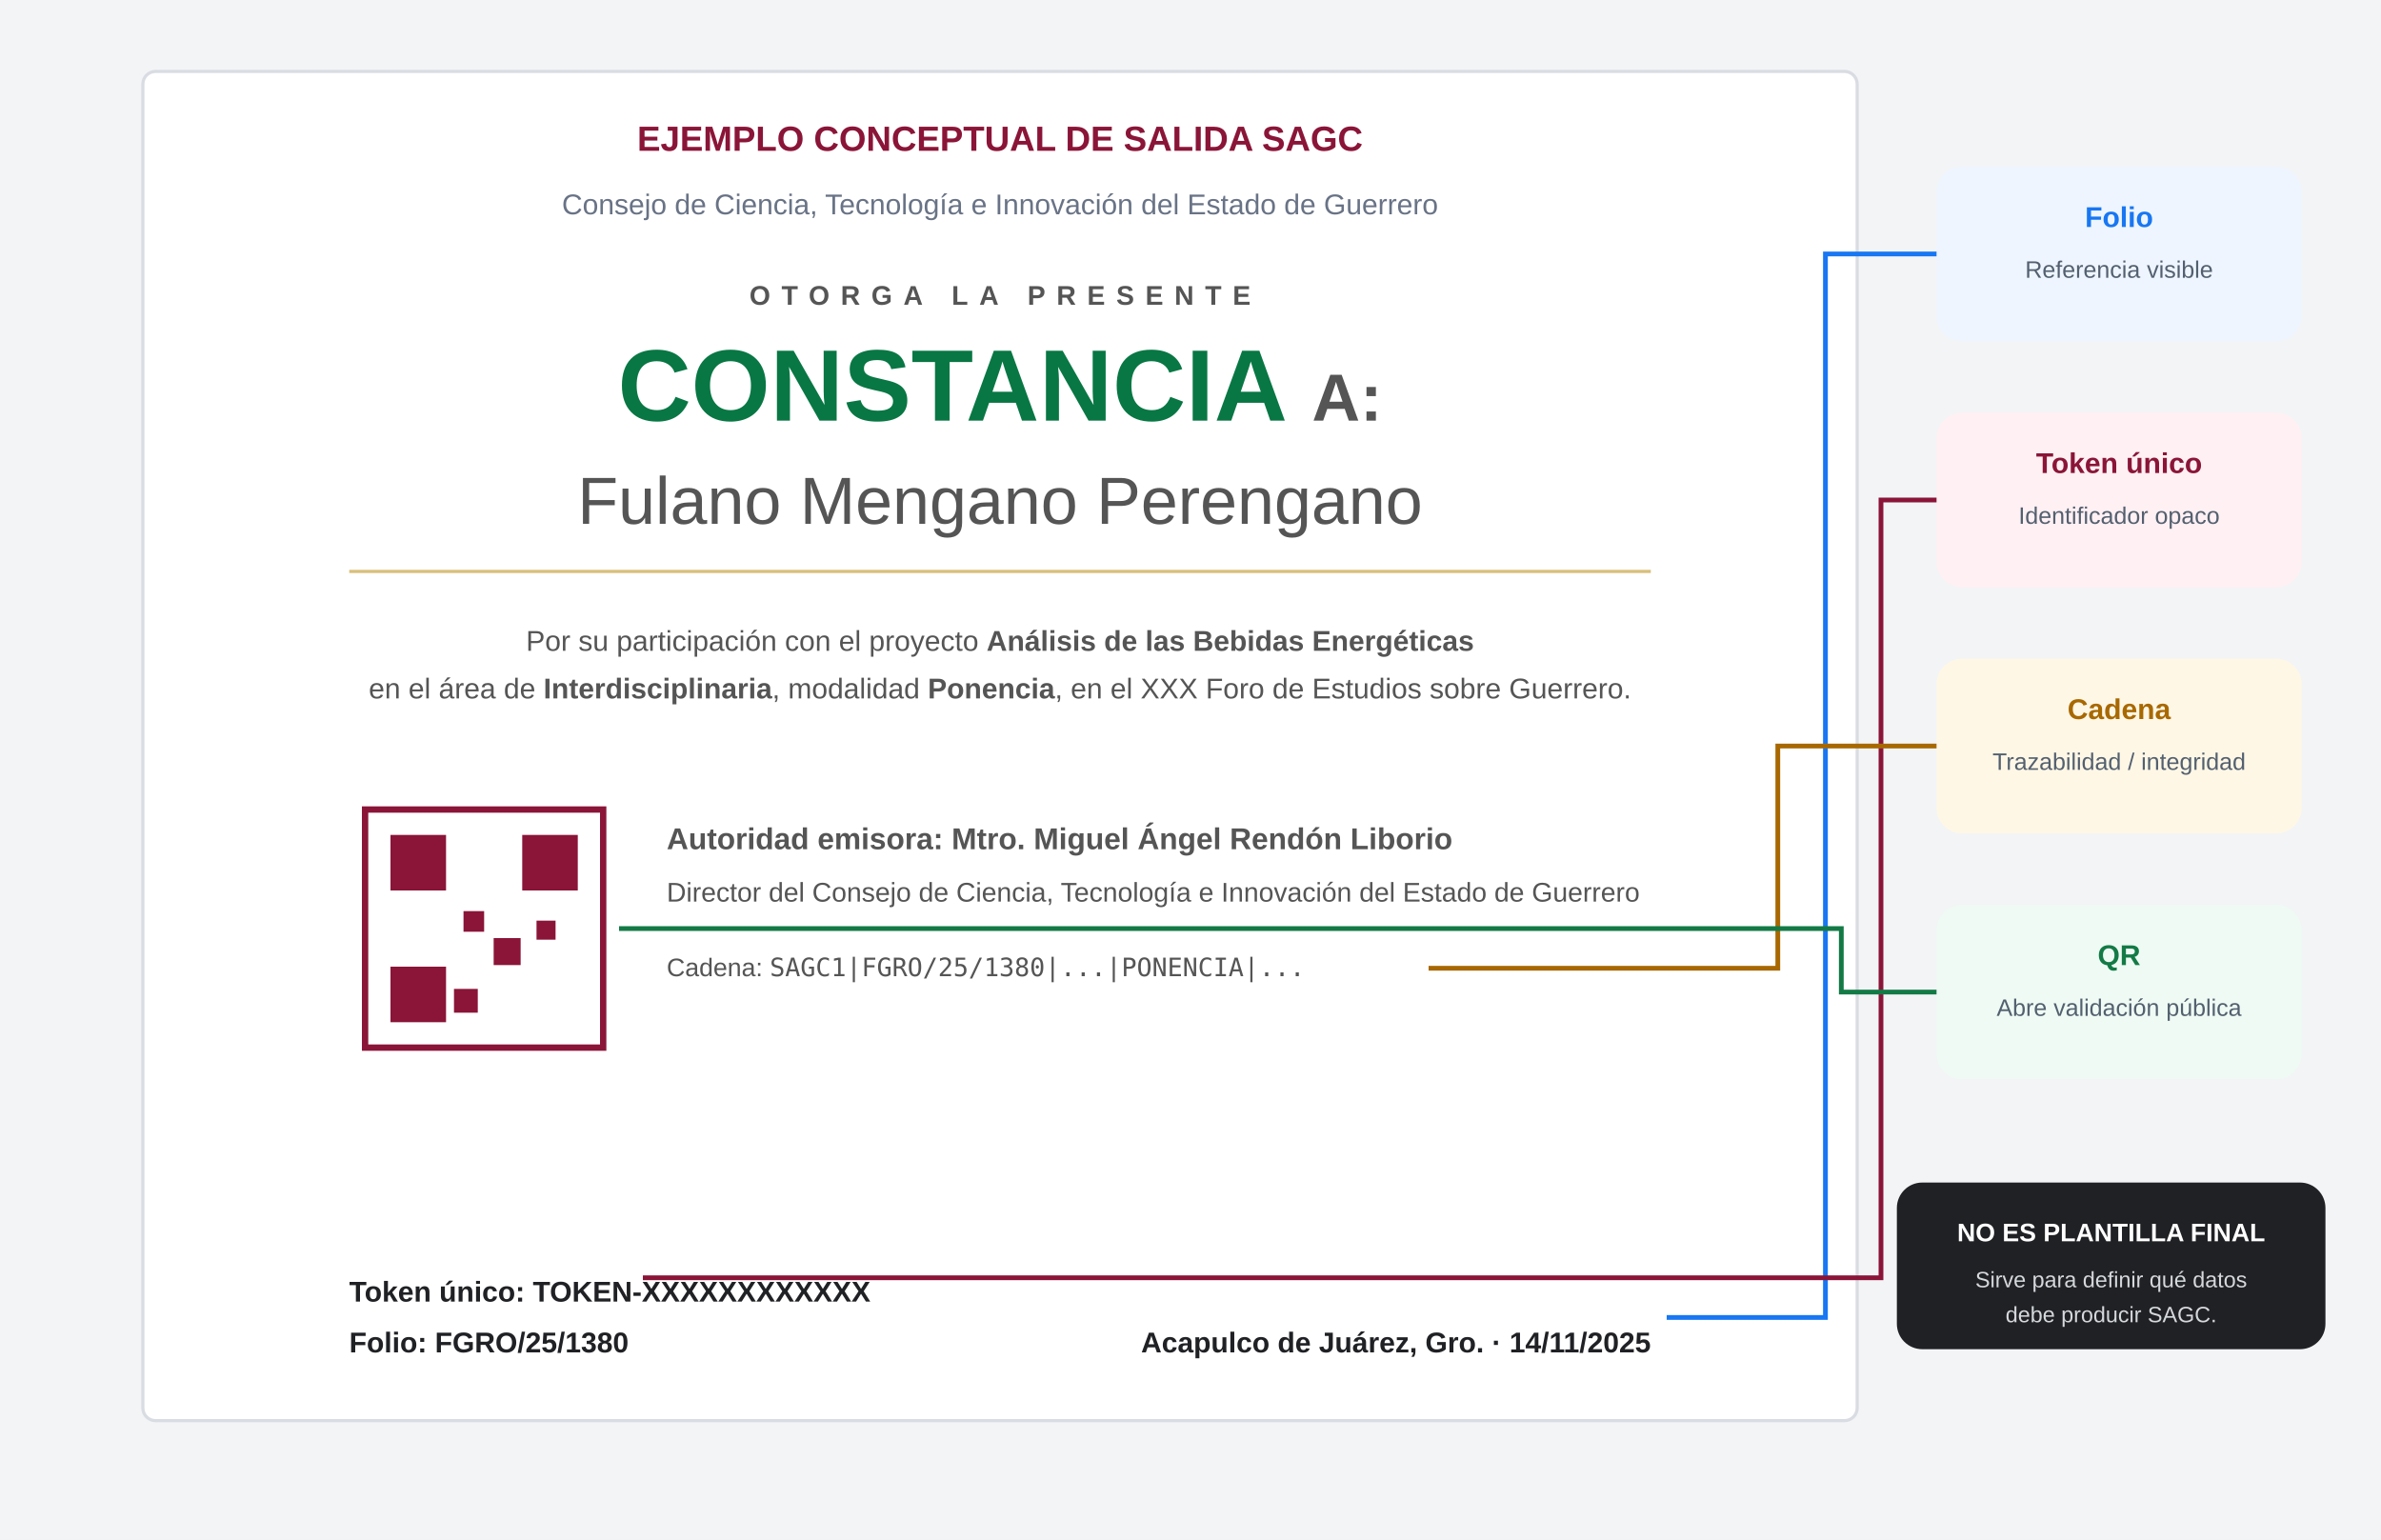
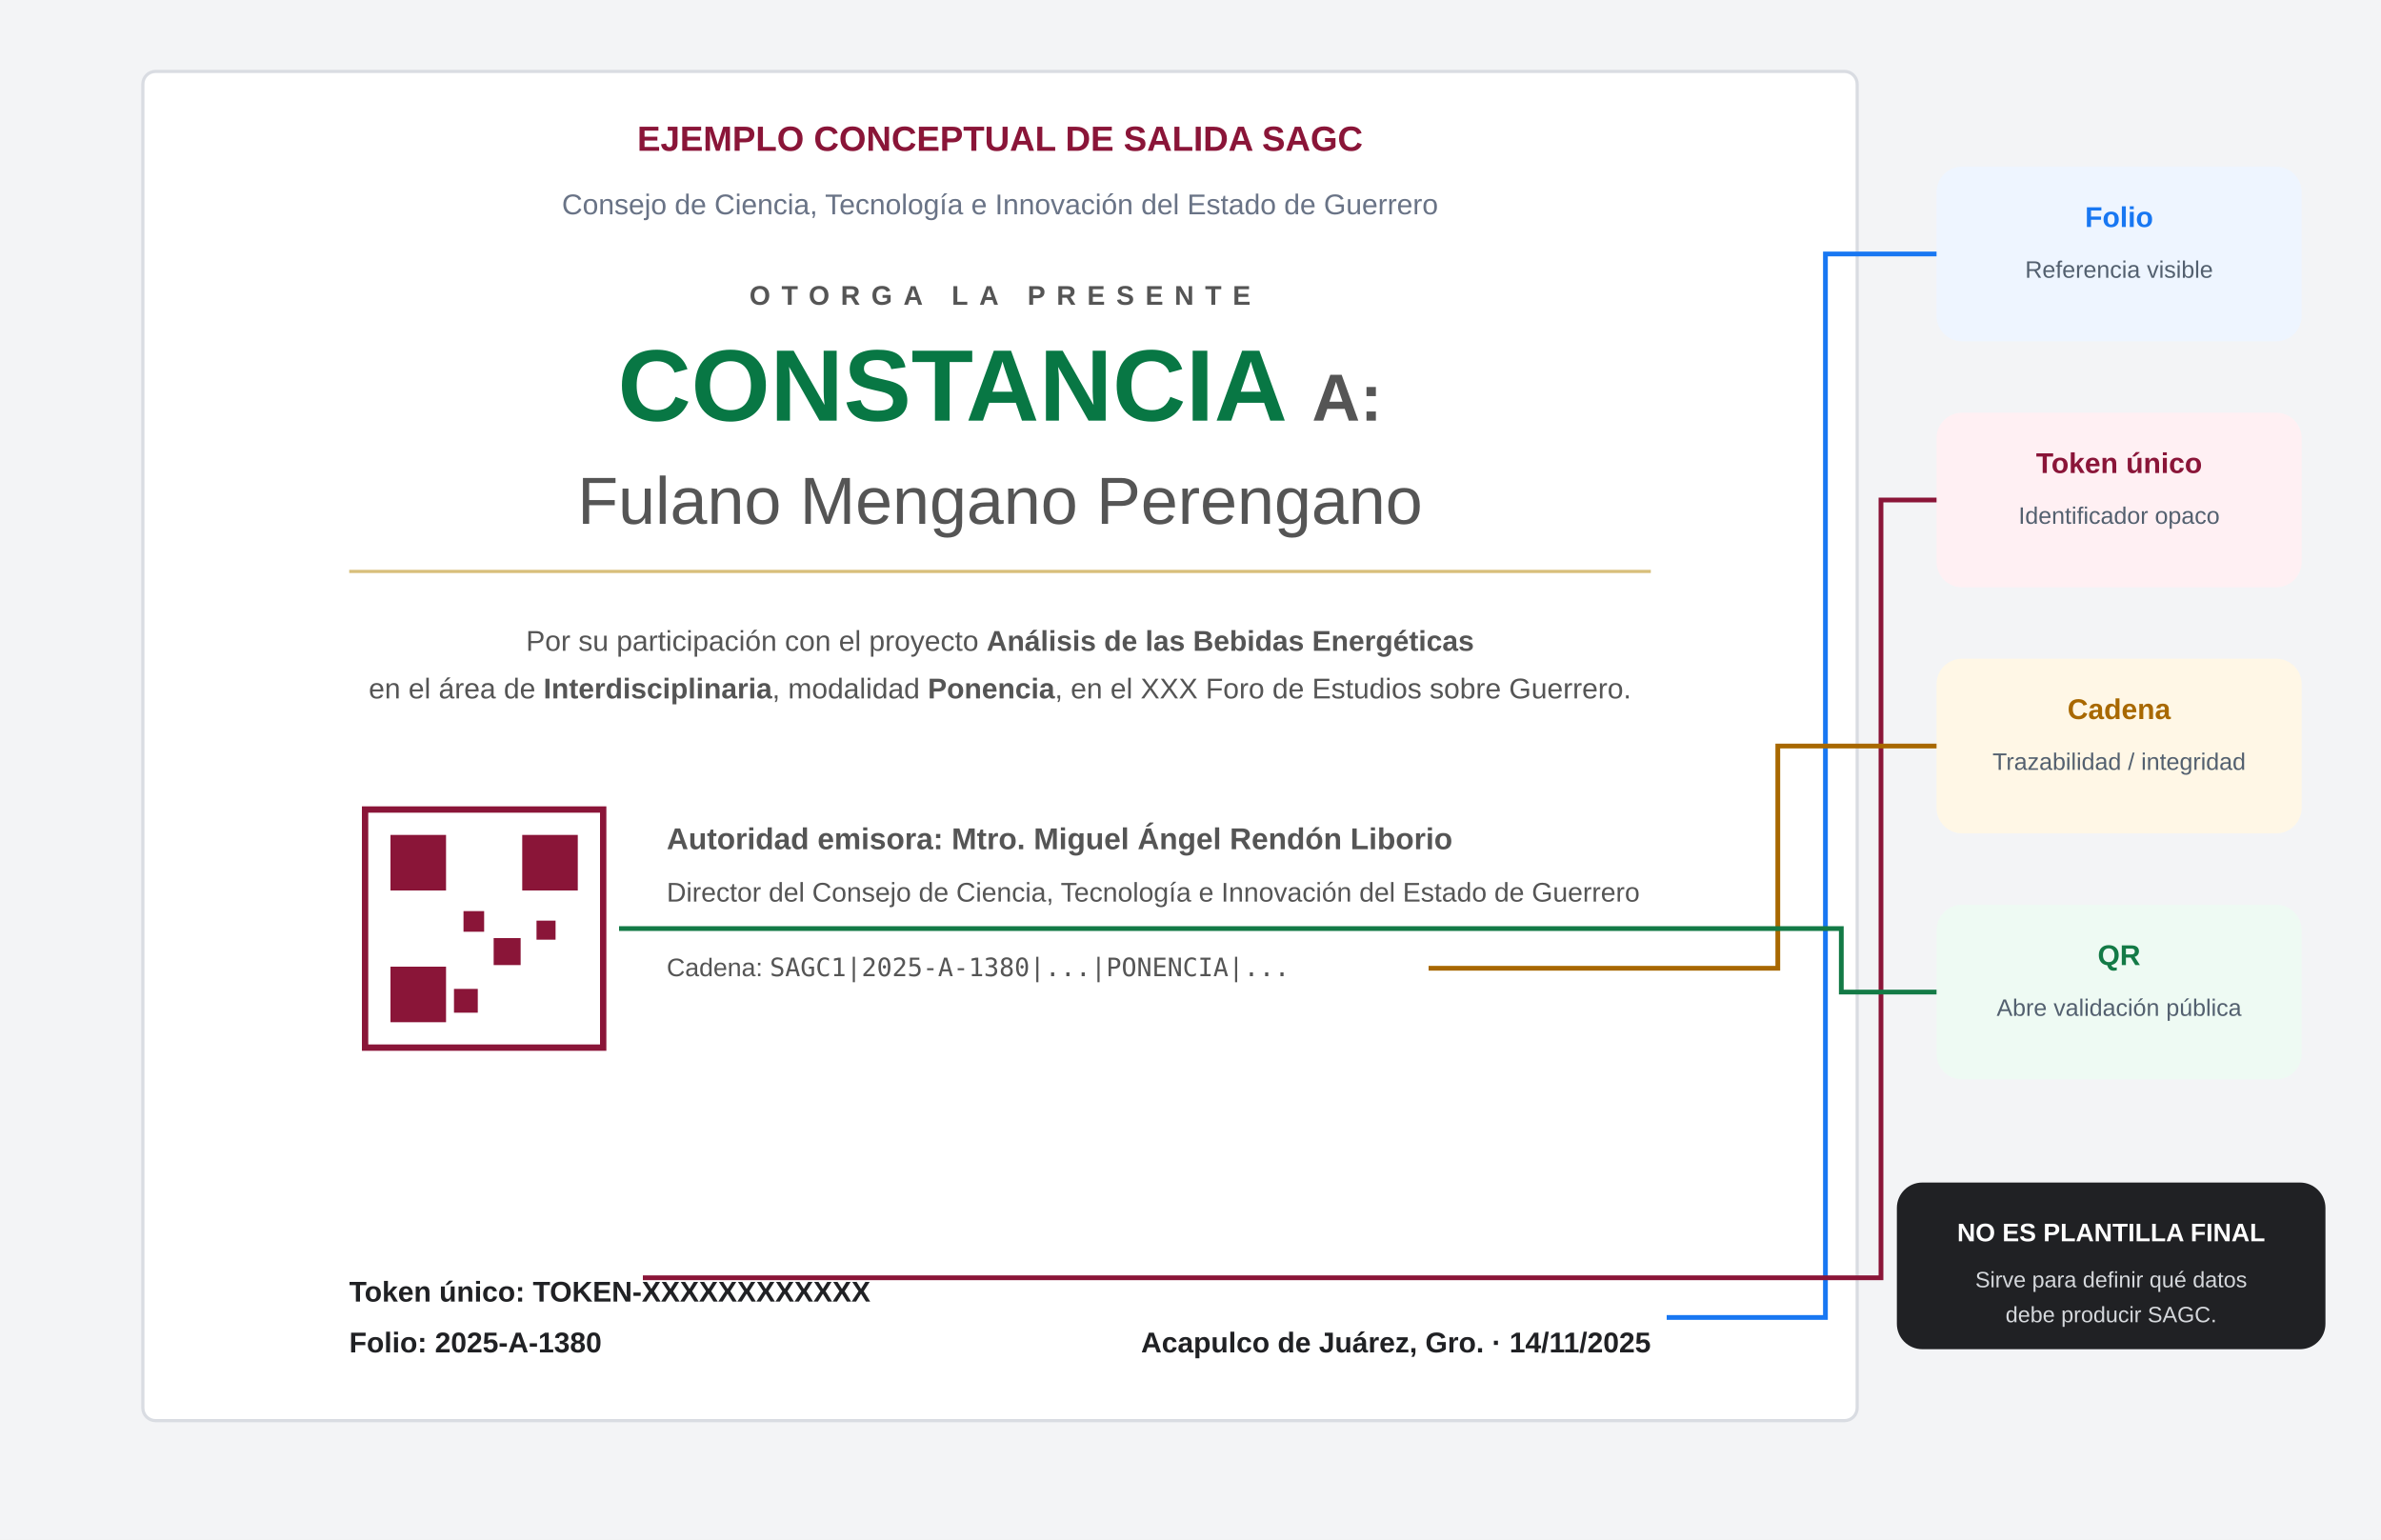
<svg xmlns="http://www.w3.org/2000/svg" width="1500" height="970" viewBox="0 0 1500 970">
  <rect width="1500" height="970" fill="#f3f4f6" />
  <rect x="90" y="45" width="1080" height="850" rx="8" fill="white" stroke="#d9dce2" stroke-width="2" />
  <text x="630" y="95" text-anchor="middle" font-family="Arial,sans-serif" font-size="22" font-weight="700" fill="#8a1538">EJEMPLO CONCEPTUAL DE SALIDA SAGC</text>
  <text x="630" y="135" text-anchor="middle" font-family="Arial,sans-serif" font-size="18" fill="#697386">Consejo de Ciencia, Tecnología e Innovación del Estado de Guerrero</text>
  <text x="630" y="192" text-anchor="middle" font-family="Arial,sans-serif" font-size="17" letter-spacing="7" font-weight="700" fill="#555">OTORGA LA PRESENTE</text>
  <text x="630" y="265" text-anchor="middle" font-family="Arial,sans-serif" font-size="64" font-weight="800" fill="#087744">CONSTANCIA <tspan fill="#555" font-size="42">A:</tspan>
  </text>
  <text x="630" y="330" text-anchor="middle" font-family="Arial,sans-serif" font-size="42" fill="#555">Fulano Mengano Perengano</text>
  <line x1="220" y1="360" x2="1040" y2="360" stroke="#d8bf7b" stroke-width="2" />
  <text x="630" y="410" text-anchor="middle" font-family="Arial,sans-serif" font-size="18" fill="#555">Por su participación con el proyecto <tspan font-weight="700">Análisis de las Bebidas Energéticas</tspan>
  </text>
  <text x="630" y="440" text-anchor="middle" font-family="Arial,sans-serif" font-size="18" fill="#555">en el área de <tspan font-weight="700">Interdisciplinaria</tspan>, modalidad <tspan font-weight="700">Ponencia</tspan>, en el XXX Foro de Estudios sobre Guerrero.</text>
  <rect x="230" y="510" width="150" height="150" fill="#fff" stroke="#8a1538" stroke-width="4" />
  <g fill="#8a1538">
    <rect x="246" y="526" width="35" height="35" />
    <rect x="329" y="526" width="35" height="35" />
    <rect x="246" y="609" width="35" height="35" />
    <rect x="292" y="574" width="13" height="13" />
    <rect x="311" y="591" width="17" height="17" />
    <rect x="338" y="580" width="12" height="12" />
    <rect x="286" y="623" width="15" height="15" />
  </g>
  <text x="420" y="535" font-family="Arial,sans-serif" font-size="19" font-weight="700" fill="#555">Autoridad emisora: Mtro. Miguel Ángel Rendón Liborio</text>
  <text x="420" y="568" font-family="Arial,sans-serif" font-size="17" fill="#555">Director del Consejo de Ciencia, Tecnología e Innovación del Estado de Guerrero</text>
-   <text x="420" y="615" font-family="Arial,sans-serif" font-size="16" fill="#555">Cadena: <tspan font-family="monospace">SAGC1|FGRO/25/1380|...|PONENCIA|...</tspan>
+   <text x="420" y="615" font-family="Arial,sans-serif" font-size="16" fill="#555">Cadena: <tspan font-family="monospace">SAGC1|2025-A-1380|...|PONENCIA|...</tspan>
  </text>
  <text x="220" y="820" font-family="Arial,sans-serif" font-size="18" font-weight="700" fill="#202124">Token único: TOKEN-XXXXXXXXXXXX</text>
-   <text x="220" y="852" font-family="Arial,sans-serif" font-size="18" font-weight="700" fill="#202124">Folio: FGRO/25/1380</text>
+   <text x="220" y="852" font-family="Arial,sans-serif" font-size="18" font-weight="700" fill="#202124">Folio: 2025-A-1380</text>
  <text x="1040" y="852" text-anchor="end" font-family="Arial,sans-serif" font-size="18" font-weight="700" fill="#202124">Acapulco de Juárez, Gro. · 14/11/2025</text>
  <g font-family="Arial,sans-serif">
    <rect x="1220" y="105" width="230" height="110" rx="16" fill="#eef5ff" />
    <text x="1335" y="143" text-anchor="middle" font-size="18" font-weight="700" fill="#1877f2">Folio</text>
    <text x="1335" y="175" text-anchor="middle" font-size="15" fill="#53606f">Referencia visible</text>
    <path d="M1220 160H1150V830H1050" fill="none" stroke="#1877f2" stroke-width="3" />
    <rect x="1220" y="260" width="230" height="110" rx="16" fill="#fff0f3" />
    <text x="1335" y="298" text-anchor="middle" font-size="18" font-weight="700" fill="#8a1538">Token único</text>
    <text x="1335" y="330" text-anchor="middle" font-size="15" fill="#53606f">Identificador opaco</text>
    <path d="M1220 315H1185V805H405" fill="none" stroke="#8a1538" stroke-width="3" />
    <rect x="1220" y="415" width="230" height="110" rx="16" fill="#fff7e6" />
    <text x="1335" y="453" text-anchor="middle" font-size="18" font-weight="700" fill="#a86800">Cadena</text>
    <text x="1335" y="485" text-anchor="middle" font-size="15" fill="#53606f">Trazabilidad / integridad</text>
    <path d="M1220 470H1120V610H900" fill="none" stroke="#a86800" stroke-width="3" />
    <rect x="1220" y="570" width="230" height="110" rx="16" fill="#eefaf3" />
    <text x="1335" y="608" text-anchor="middle" font-size="18" font-weight="700" fill="#137a46">QR</text>
    <text x="1335" y="640" text-anchor="middle" font-size="15" fill="#53606f">Abre validación pública</text>
    <path d="M1220 625H1160V585H390" fill="none" stroke="#137a46" stroke-width="3" />
    <rect x="1195" y="745" width="270" height="105" rx="16" fill="#202124" />
    <text x="1330" y="782" text-anchor="middle" font-size="16" font-weight="700" fill="white">NO ES PLANTILLA FINAL</text>
    <text x="1330" y="811" text-anchor="middle" font-size="14" fill="#d5d8dc">Sirve para definir qué datos</text>
    <text x="1330" y="833" text-anchor="middle" font-size="14" fill="#d5d8dc">debe producir SAGC.</text>
  </g>
</svg>
